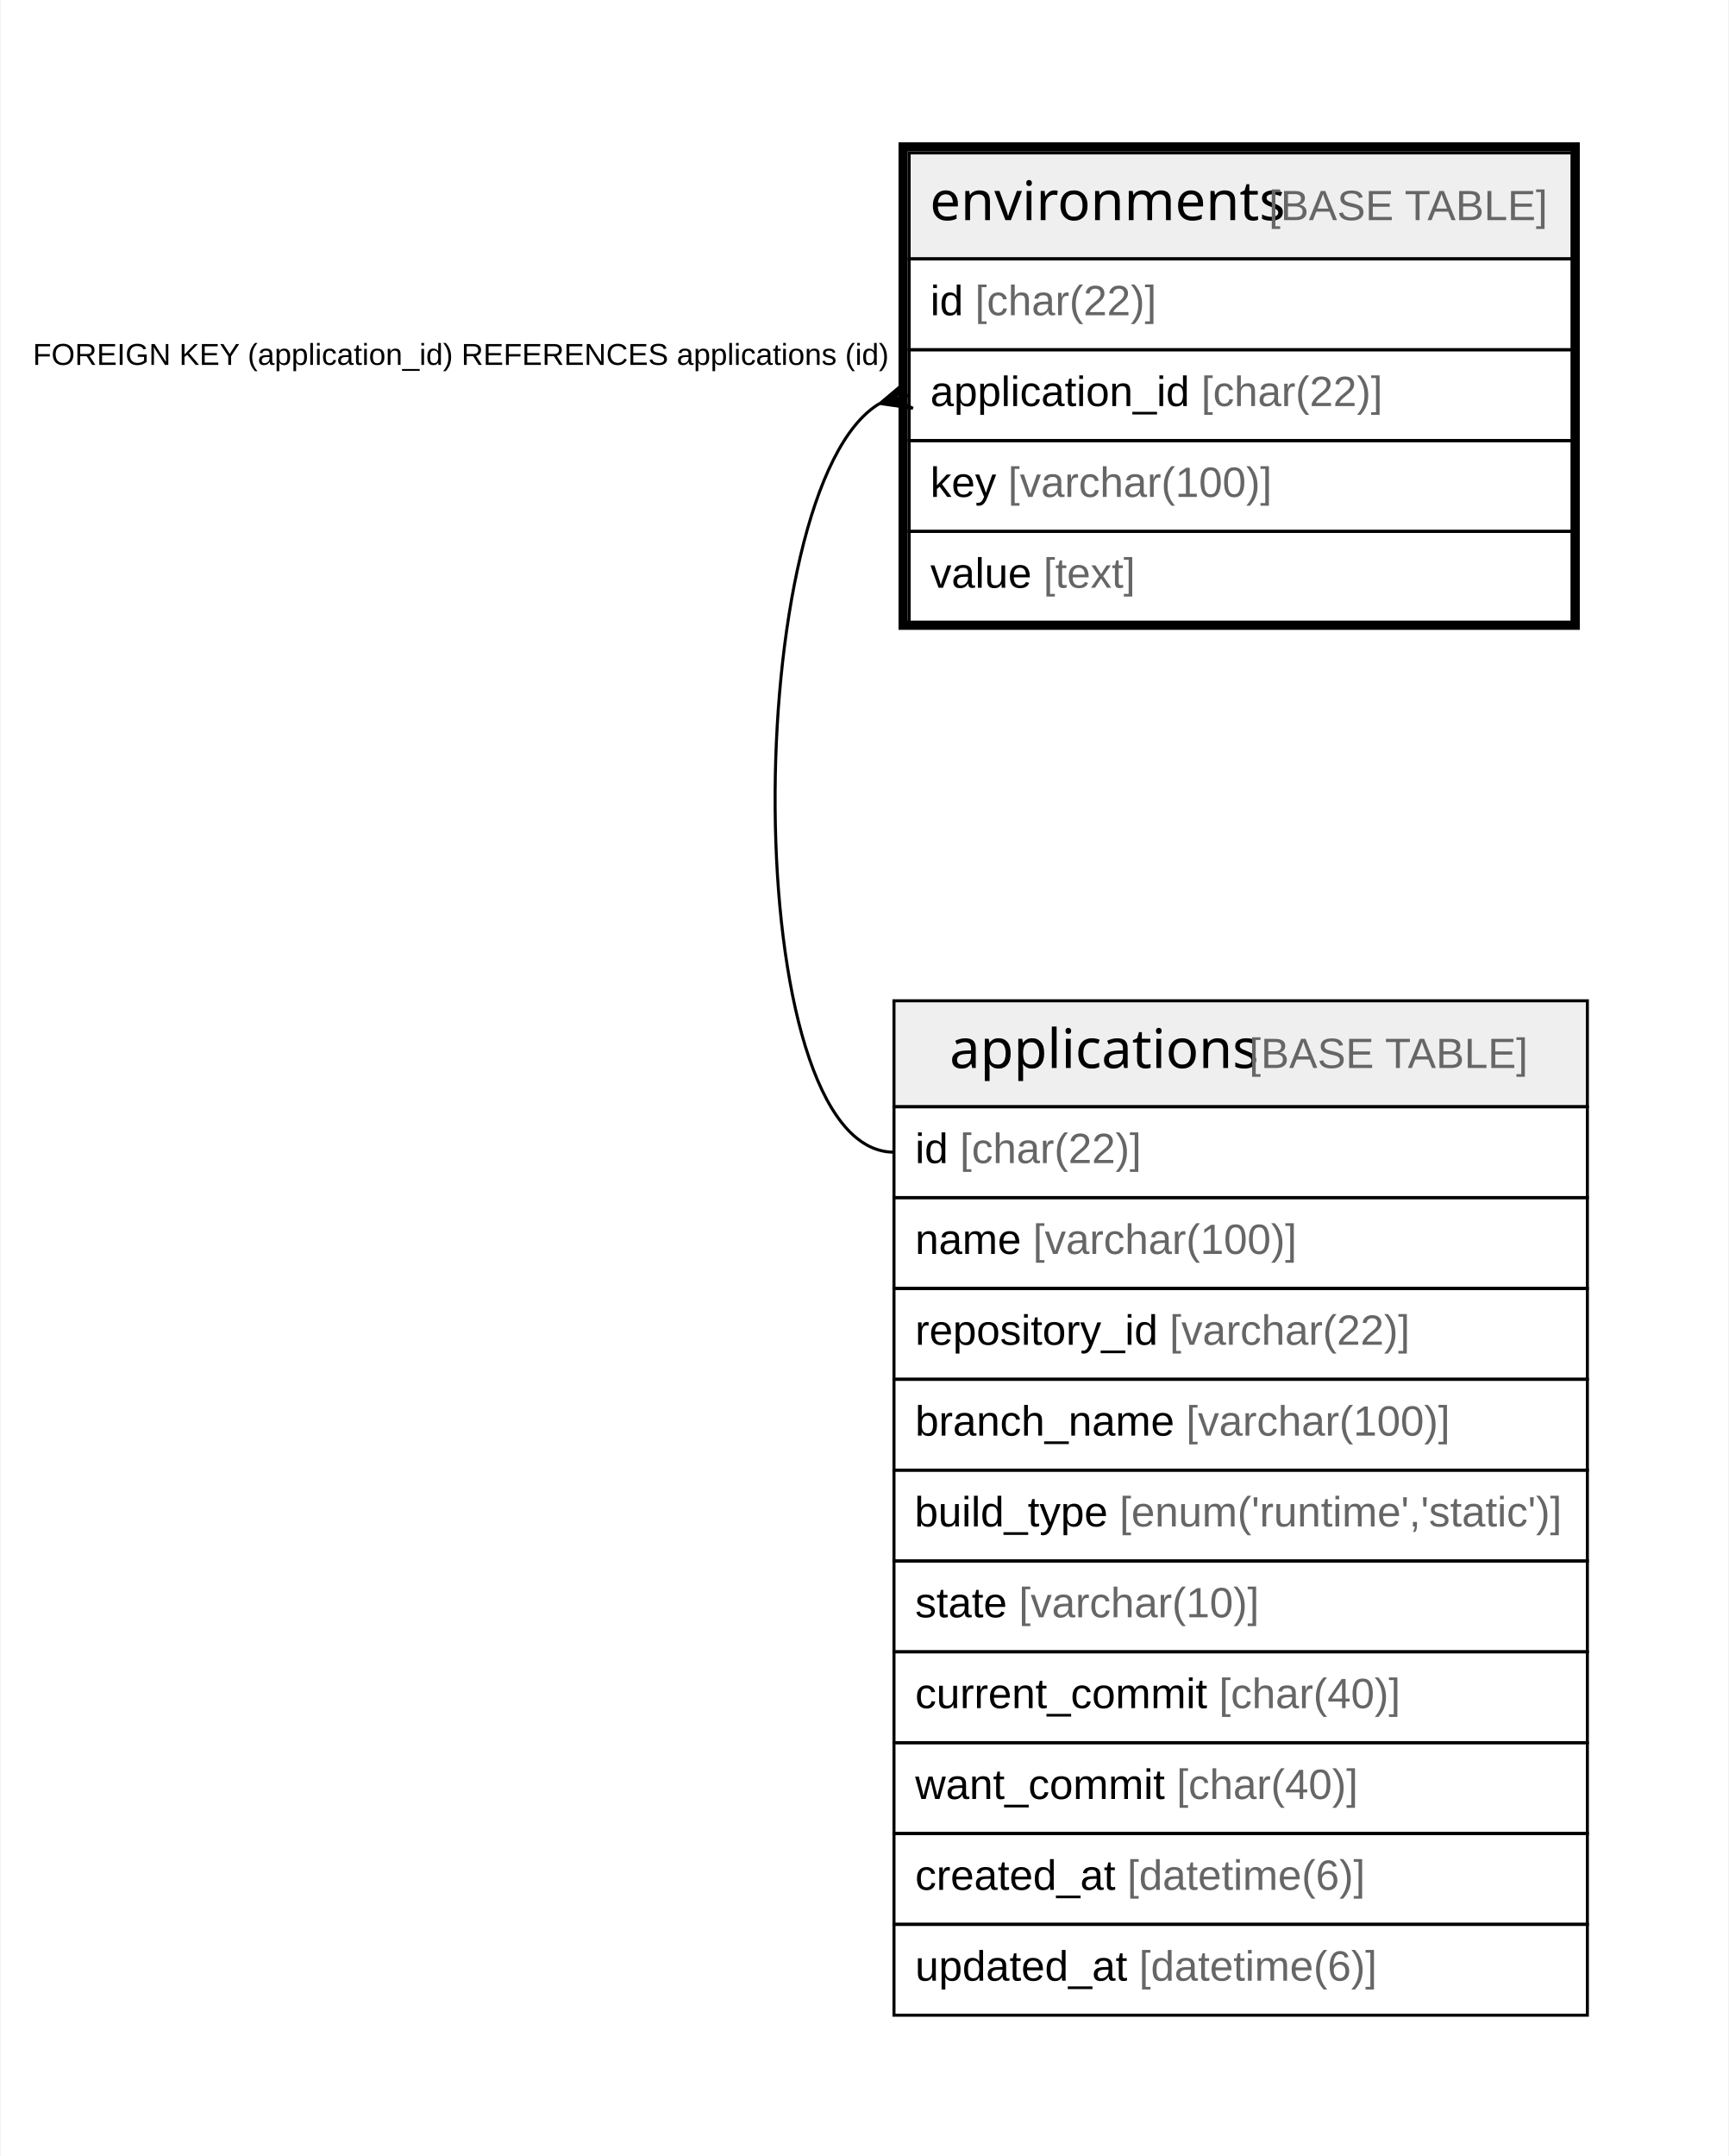
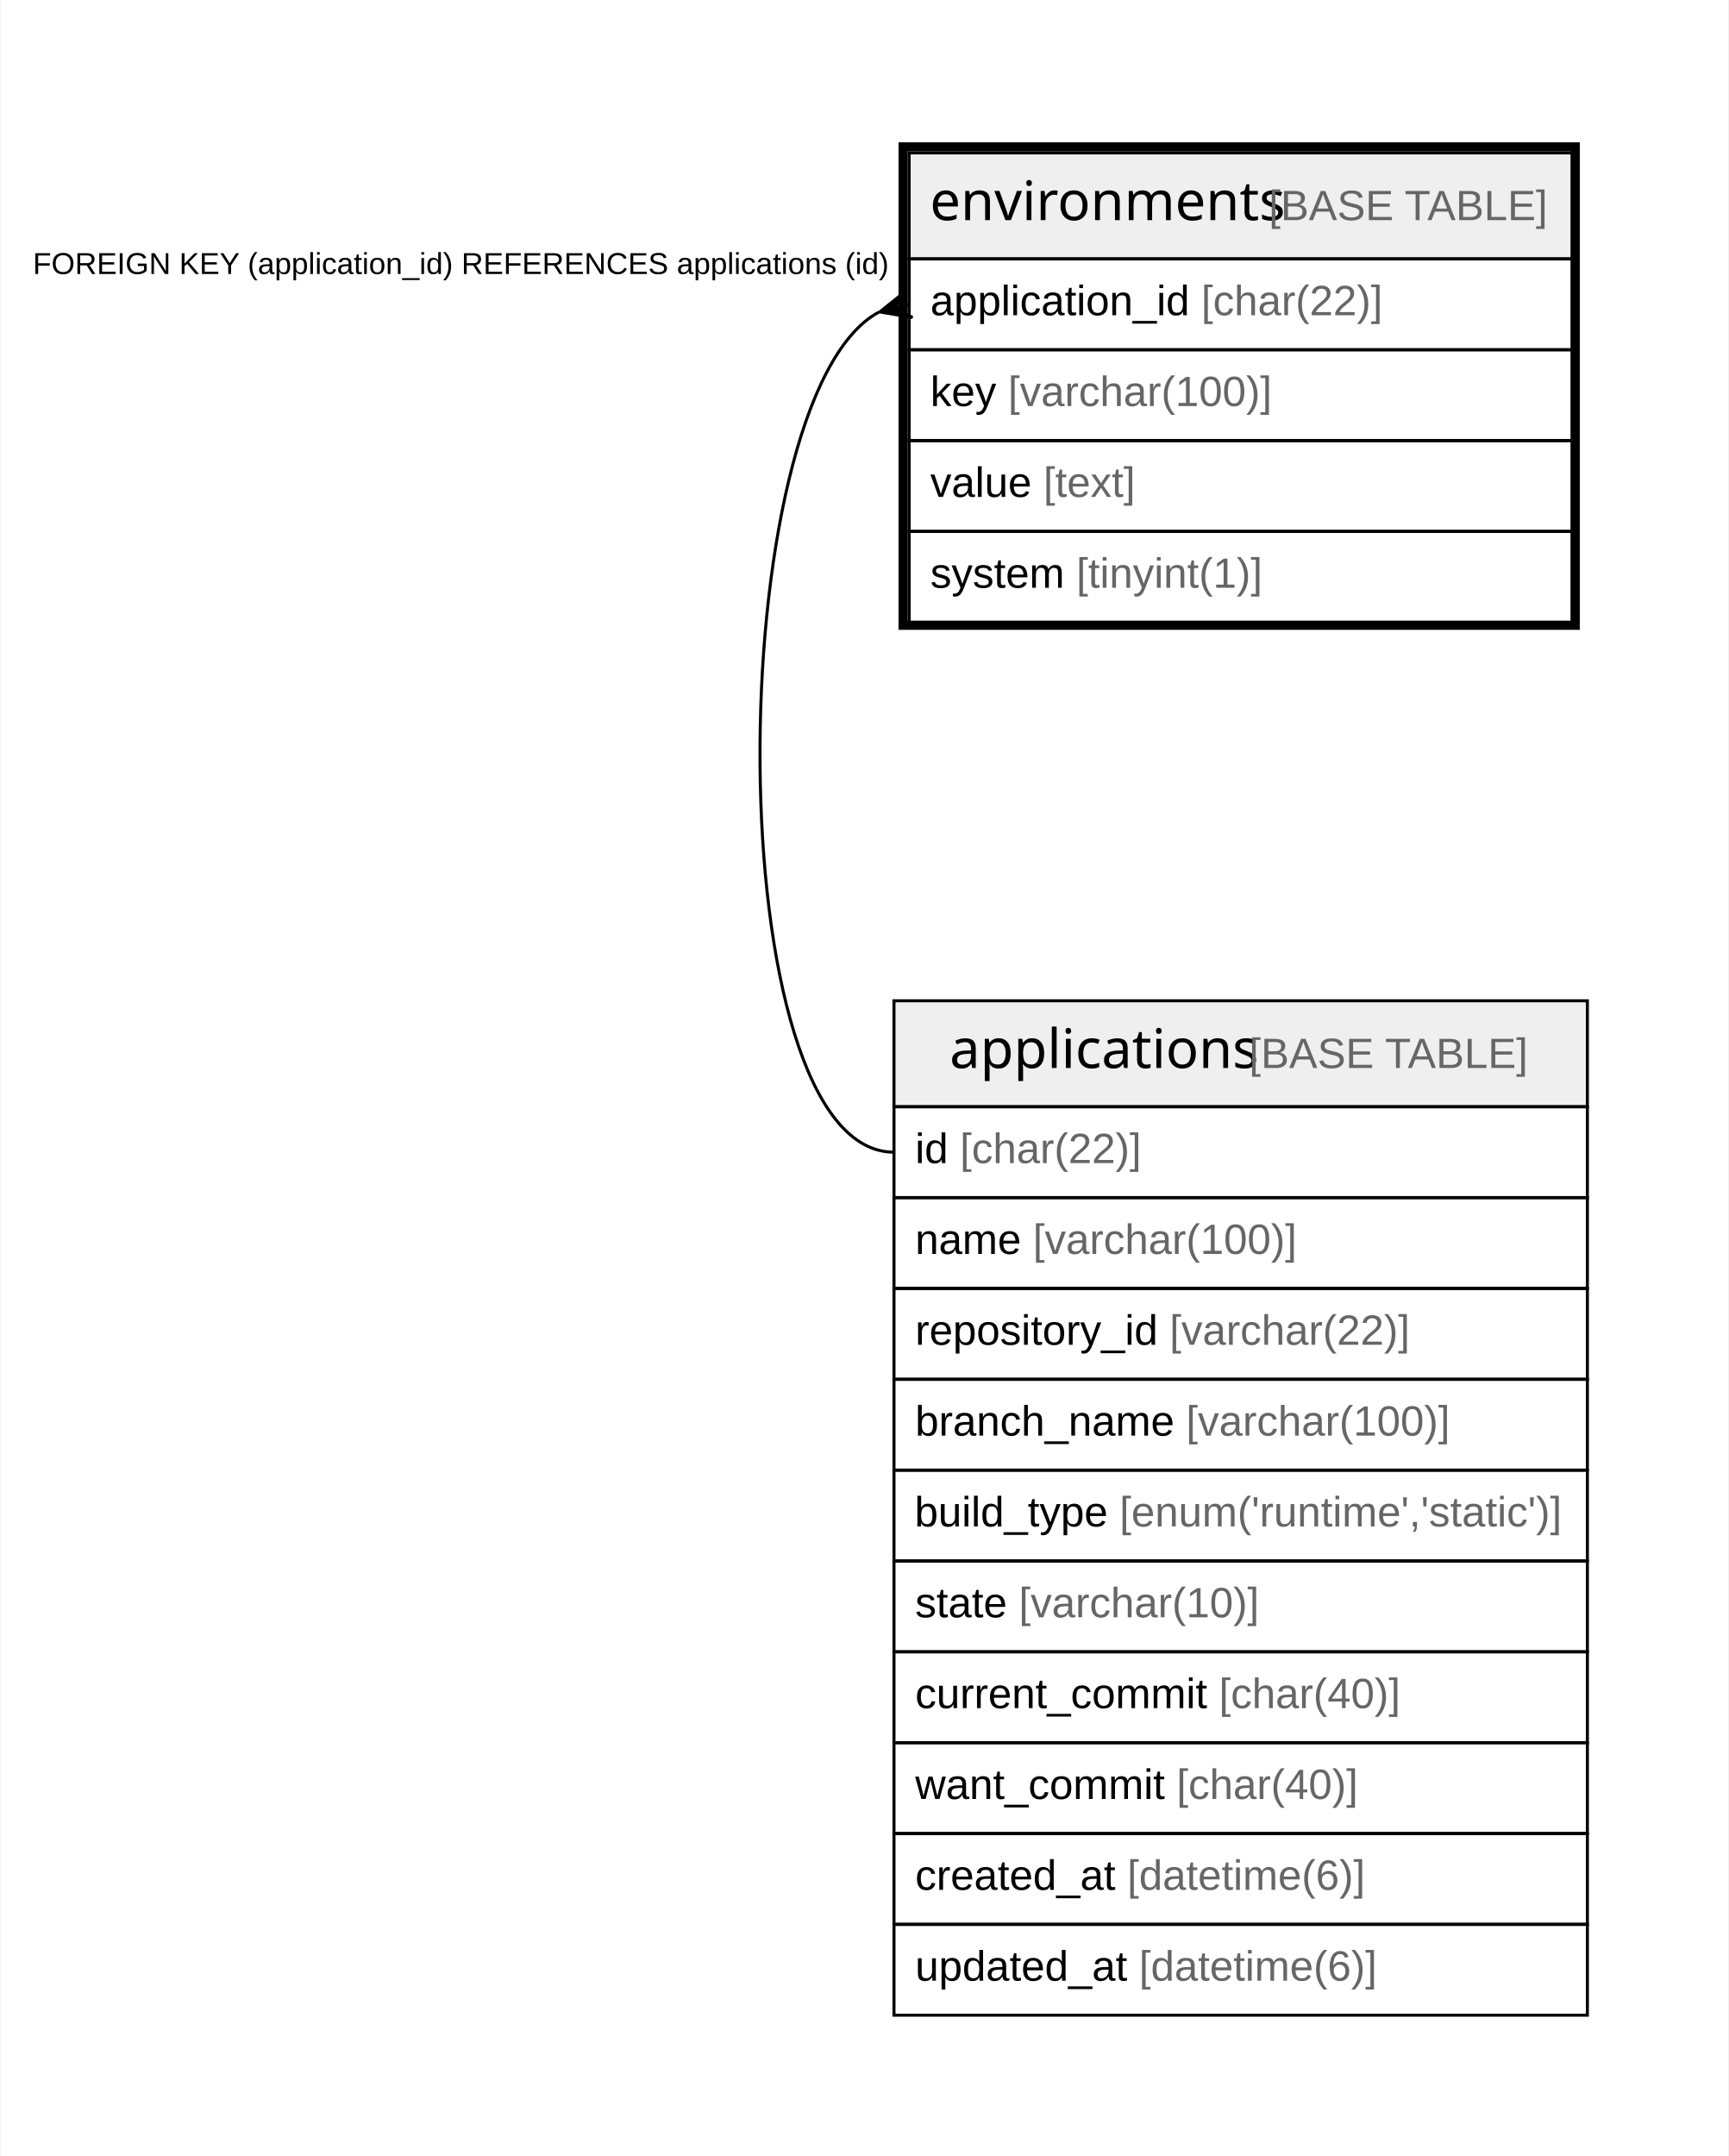
<svg xmlns="http://www.w3.org/2000/svg" width="571pt" height="712pt" viewBox="0.00 0.00 570.50 712.00">
  <g id="graph0" class="graph" transform="scale(1 1) rotate(0) translate(4 708)">
    <polygon fill="#ffffff" stroke="transparent" points="-4,4 -4,-708 566.5,-708 566.5,4 -4,4" />
    <g id="node1" class="node">
      <polygon fill="#efefef" stroke="transparent" points="296,-622.5 296,-657.5 515,-657.5 515,-622.5 296,-622.5" />
      <polygon fill="none" stroke="#000000" points="296,-622.5 296,-657.5 515,-657.5 515,-622.5 296,-622.5" />
      <text text-anchor="start" x="302.864" y="-635.3" font-family="Arial Bold" font-size="18.00" fill="#000000">environments</text>
      <text text-anchor="start" x="410.882" y="-635.3" font-family="Arial" font-size="14.00" fill="#000000"> </text>
      <text text-anchor="start" x="414.773" y="-635.3" font-family="Arial" font-size="14.00" fill="#666666">[BASE TABLE]</text>
      <polygon fill="none" stroke="#000000" points="296,-592.5 296,-622.5 515,-622.5 515,-592.5 296,-592.5" />
-       <text text-anchor="start" x="303" y="-603.9" font-family="Arial" font-size="14.00" fill="#000000">id </text>
-       <text text-anchor="start" x="317.78" y="-603.9" font-family="Arial" font-size="14.00" fill="#666666">[char(22)]</text>
+       <text text-anchor="start" x="303" y="-603.9" font-family="Arial" font-size="14.00" fill="#000000">application_id </text>
+       <text text-anchor="start" x="392.468" y="-603.9" font-family="Arial" font-size="14.00" fill="#666666">[char(22)]</text>
      <polygon fill="none" stroke="#000000" points="296,-562.5 296,-592.5 515,-592.5 515,-562.5 296,-562.5" />
-       <text text-anchor="start" x="303" y="-573.9" font-family="Arial" font-size="14.00" fill="#000000">application_id </text>
-       <text text-anchor="start" x="392.468" y="-573.9" font-family="Arial" font-size="14.00" fill="#666666">[char(22)]</text>
+       <text text-anchor="start" x="303" y="-573.9" font-family="Arial" font-size="14.00" fill="#000000">key </text>
+       <text text-anchor="start" x="328.673" y="-573.9" font-family="Arial" font-size="14.00" fill="#666666">[varchar(100)]</text>
      <polygon fill="none" stroke="#000000" points="296,-532.5 296,-562.5 515,-562.5 515,-532.5 296,-532.5" />
-       <text text-anchor="start" x="303" y="-543.9" font-family="Arial" font-size="14.00" fill="#000000">key </text>
-       <text text-anchor="start" x="328.673" y="-543.9" font-family="Arial" font-size="14.00" fill="#666666">[varchar(100)]</text>
+       <text text-anchor="start" x="303" y="-543.9" font-family="Arial" font-size="14.00" fill="#000000">value </text>
+       <text text-anchor="start" x="340.345" y="-543.9" font-family="Arial" font-size="14.00" fill="#666666">[text]</text>
      <polygon fill="none" stroke="#000000" points="296,-502.5 296,-532.5 515,-532.5 515,-502.5 296,-502.5" />
-       <text text-anchor="start" x="303" y="-513.9" font-family="Arial" font-size="14.00" fill="#000000">value </text>
-       <text text-anchor="start" x="340.345" y="-513.9" font-family="Arial" font-size="14.00" fill="#666666">[text]</text>
+       <text text-anchor="start" x="303" y="-513.9" font-family="Arial" font-size="14.00" fill="#000000">system </text>
+       <text text-anchor="start" x="351.224" y="-513.9" font-family="Arial" font-size="14.00" fill="#666666">[tinyint(1)]</text>
      <polygon fill="none" stroke="#000000" stroke-width="3" points="294,-501.5 294,-659.5 516,-659.5 516,-501.5 294,-501.5" />
    </g>
    <g id="node2" class="node">
      <polygon fill="#efefef" stroke="transparent" points="291,-342.5 291,-377.5 520,-377.5 520,-342.5 291,-342.5" />
      <polygon fill="none" stroke="#000000" points="291,-342.5 291,-377.5 520,-377.5 520,-342.5 291,-342.5" />
      <text text-anchor="start" x="309.362" y="-355.3" font-family="Arial Bold" font-size="18.00" fill="#000000">applications</text>
      <text text-anchor="start" x="404.384" y="-355.3" font-family="Arial" font-size="14.00" fill="#000000"> </text>
      <text text-anchor="start" x="408.275" y="-355.3" font-family="Arial" font-size="14.00" fill="#666666">[BASE TABLE]</text>
      <polygon fill="none" stroke="#000000" points="291,-312.5 291,-342.5 520,-342.5 520,-312.5 291,-312.5" />
      <text text-anchor="start" x="298" y="-323.9" font-family="Arial" font-size="14.00" fill="#000000">id </text>
      <text text-anchor="start" x="312.78" y="-323.9" font-family="Arial" font-size="14.00" fill="#666666">[char(22)]</text>
      <polygon fill="none" stroke="#000000" points="291,-282.5 291,-312.5 520,-312.5 520,-282.5 291,-282.5" />
      <text text-anchor="start" x="298" y="-293.9" font-family="Arial" font-size="14.00" fill="#000000">name </text>
      <text text-anchor="start" x="336.899" y="-293.9" font-family="Arial" font-size="14.00" fill="#666666">[varchar(100)]</text>
      <polygon fill="none" stroke="#000000" points="291,-252.5 291,-282.5 520,-282.5 520,-252.5 291,-252.5" />
      <text text-anchor="start" x="298" y="-263.9" font-family="Arial" font-size="14.00" fill="#000000">repository_id </text>
      <text text-anchor="start" x="382.011" y="-263.9" font-family="Arial" font-size="14.00" fill="#666666">[varchar(22)]</text>
      <polygon fill="none" stroke="#000000" points="291,-222.5 291,-252.5 520,-252.5 520,-222.5 291,-222.5" />
      <text text-anchor="start" x="298" y="-233.9" font-family="Arial" font-size="14.00" fill="#000000">branch_name </text>
      <text text-anchor="start" x="387.473" y="-233.9" font-family="Arial" font-size="14.00" fill="#666666">[varchar(100)]</text>
      <polygon fill="none" stroke="#000000" points="291,-192.5 291,-222.5 520,-222.5 520,-192.5 291,-192.5" />
      <text text-anchor="start" x="297.801" y="-203.9" font-family="Arial" font-size="14.00" fill="#000000">build_type </text>
      <text text-anchor="start" x="365.491" y="-203.9" font-family="Arial" font-size="14.00" fill="#666666">[enum('runtime','static')]</text>
      <polygon fill="none" stroke="#000000" points="291,-162.5 291,-192.5 520,-192.5 520,-162.5 291,-162.5" />
      <text text-anchor="start" x="298" y="-173.9" font-family="Arial" font-size="14.00" fill="#000000">state </text>
      <text text-anchor="start" x="332.237" y="-173.9" font-family="Arial" font-size="14.00" fill="#666666">[varchar(10)]</text>
      <polygon fill="none" stroke="#000000" points="291,-132.5 291,-162.5 520,-162.5 520,-132.5 291,-132.5" />
      <text text-anchor="start" x="298" y="-143.9" font-family="Arial" font-size="14.00" fill="#000000">current_commit </text>
      <text text-anchor="start" x="398.334" y="-143.9" font-family="Arial" font-size="14.00" fill="#666666">[char(40)]</text>
      <polygon fill="none" stroke="#000000" points="291,-102.5 291,-132.5 520,-132.5 520,-102.5 291,-102.5" />
      <text text-anchor="start" x="298" y="-113.9" font-family="Arial" font-size="14.00" fill="#000000">want_commit </text>
      <text text-anchor="start" x="384.337" y="-113.9" font-family="Arial" font-size="14.00" fill="#666666">[char(40)]</text>
      <polygon fill="none" stroke="#000000" points="291,-72.5 291,-102.5 520,-102.5 520,-72.5 291,-72.5" />
      <text text-anchor="start" x="298" y="-83.9" font-family="Arial" font-size="14.00" fill="#000000">created_at </text>
      <text text-anchor="start" x="368.028" y="-83.9" font-family="Arial" font-size="14.00" fill="#666666">[datetime(6)]</text>
      <polygon fill="none" stroke="#000000" points="291,-42.5 291,-72.5 520,-72.5 520,-42.5 291,-42.5" />
      <text text-anchor="start" x="298" y="-53.9" font-family="Arial" font-size="14.00" fill="#000000">updated_at </text>
      <text text-anchor="start" x="371.933" y="-53.9" font-family="Arial" font-size="14.00" fill="#666666">[datetime(6)]</text>
    </g>
    <g id="edge1" class="edge">
-       <path fill="none" stroke="#000000" d="M286.176,-574.692C240.045,-547.227 238.906,-327.5 291,-327.5" />
-       <polygon fill="#000000" stroke="#000000" points="286.385,-574.752 294.763,-581.827 291.192,-576.126 296,-577.5 296,-577.5 296,-577.5 291.192,-576.126 297.237,-573.173 286.385,-574.752 286.385,-574.752" />
-       <text text-anchor="start" x="6.602" y="-587.5" font-family="Arial" font-size="10.00" fill="#000000">FOREIGN KEY (application_id) REFERENCES applications (id)</text>
+       <path fill="none" stroke="#000000" d="M285.978,-604.907C233.417,-576.679 232.293,-327.5 291,-327.5" />
+       <polygon fill="#000000" stroke="#000000" points="286.319,-604.995 294.873,-611.856 291.159,-606.247 296,-607.5 296,-607.5 296,-607.5 291.159,-606.247 297.127,-603.144 286.319,-604.995 286.319,-604.995" />
+       <text text-anchor="start" x="6.602" y="-617.5" font-family="Arial" font-size="10.00" fill="#000000">FOREIGN KEY (application_id) REFERENCES applications (id)</text>
    </g>
  </g>
</svg>
